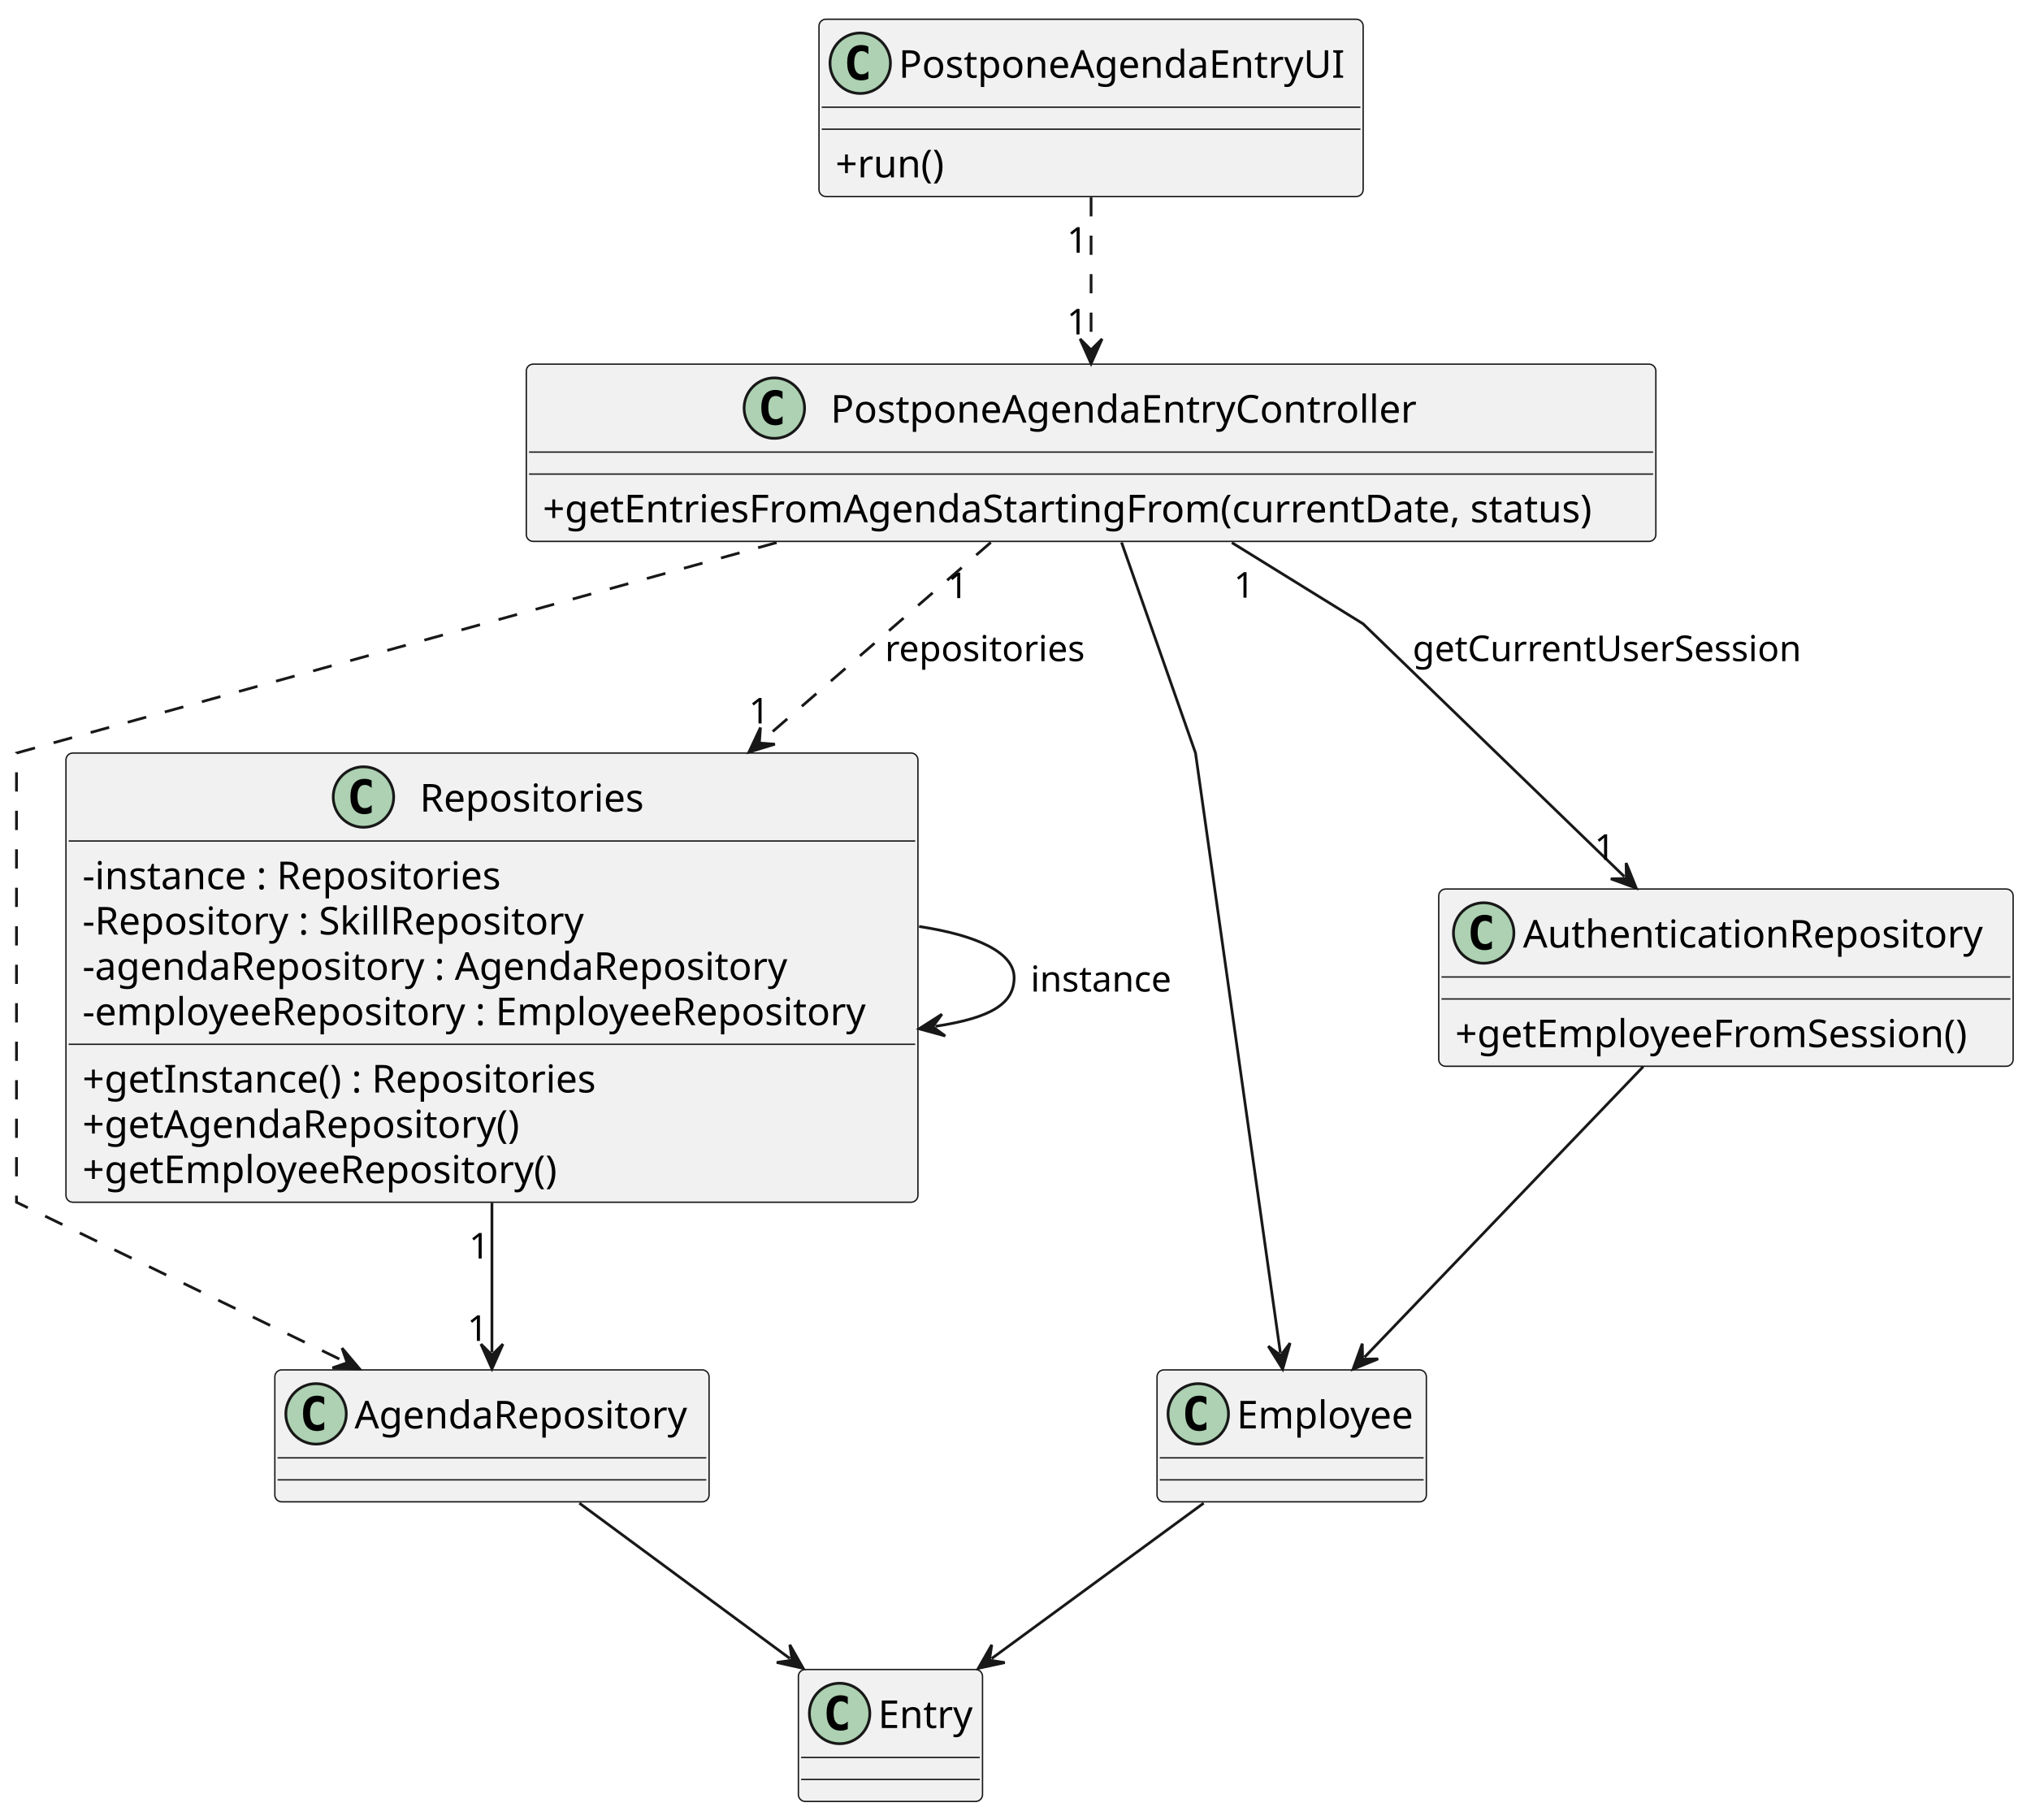
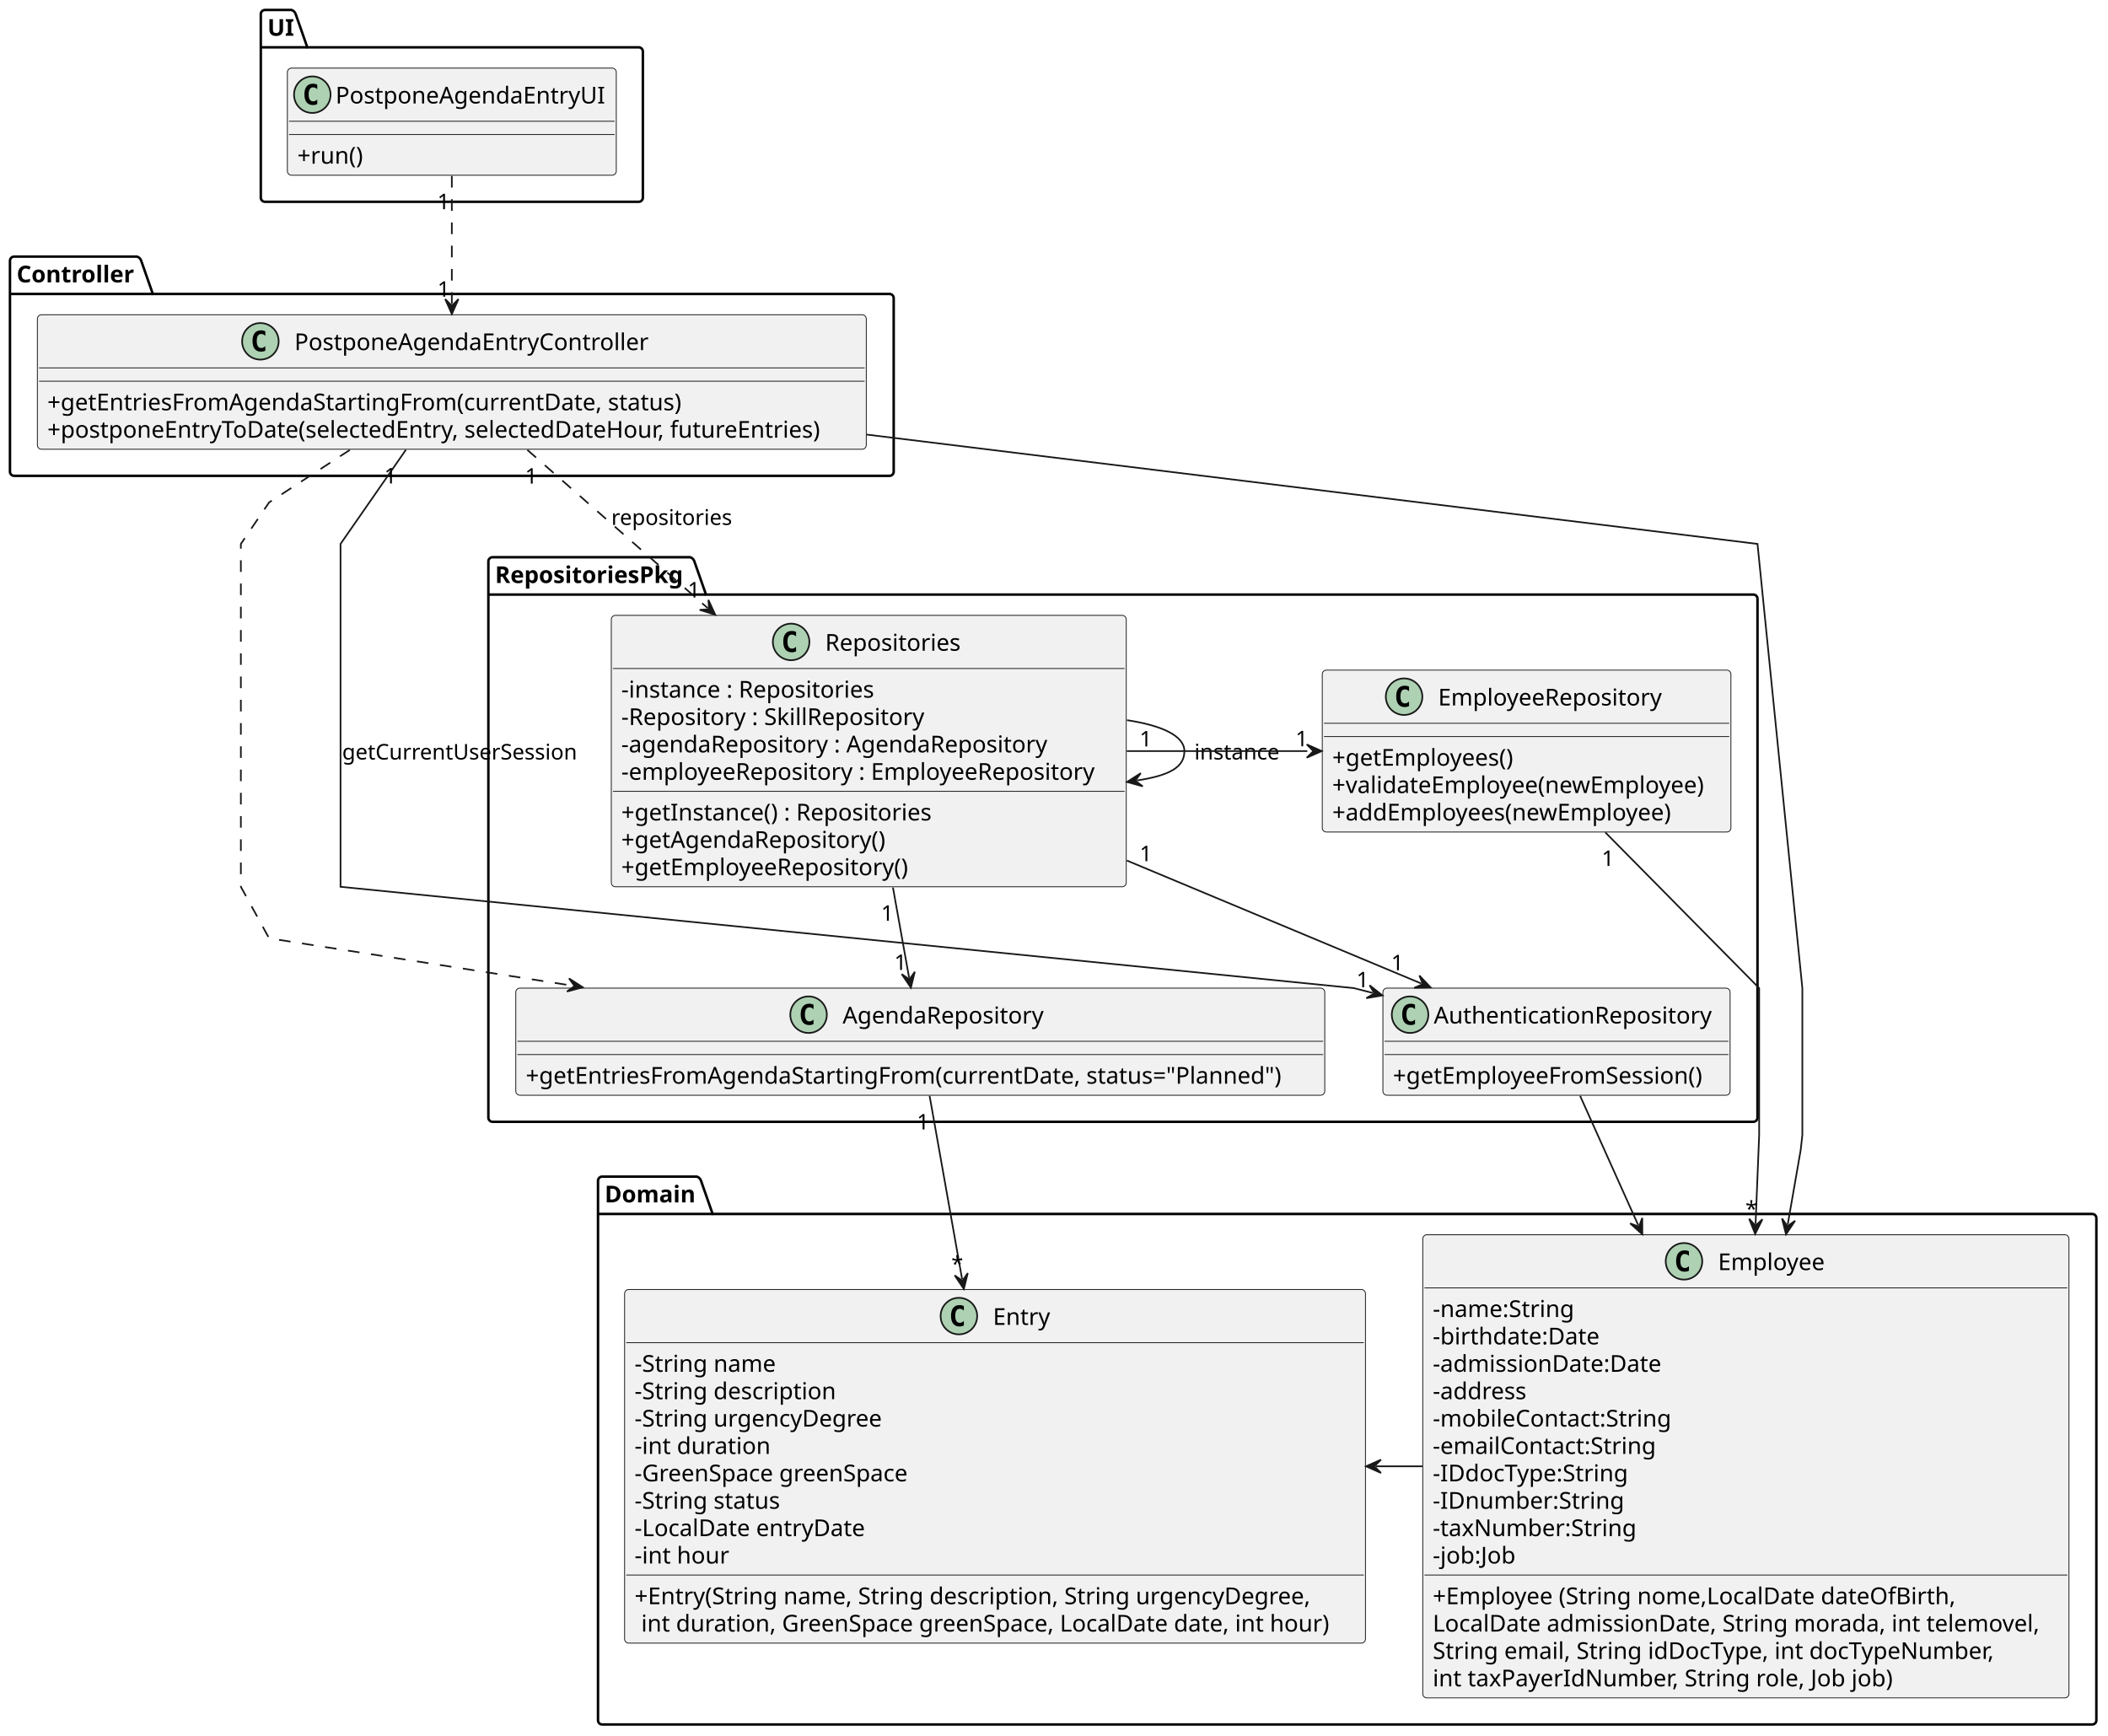
- <svg xmlns="http://www.w3.org/2000/svg" contentStyleType="text/css" height="662px" preserveAspectRatio="none" style="width:739px;height:662px;background:#FFFFFF;" version="1.1" viewBox="0 0 739 662" width="739px" zoomAndPan="magnify">
+ <svg xmlns="http://www.w3.org/2000/svg" contentStyleType="text/css" height="1045px" preserveAspectRatio="none" style="width:1269px;height:1045px;background:#FFFFFF;" version="1.1" viewBox="0 0 1269 1045" width="1269px" zoomAndPan="magnify">
  <defs />
  <g>
+     <g id="cluster_Controller">
+       <path d="M8.5,154.49 L82.5,154.49 A3.75,3.75 0 0 1 85,156.99 L92,176.978 L535.5,176.978 A2.5,2.5 0 0 1 538,179.478 L538,283.97 A2.5,2.5 0 0 1 535.5,286.47 L8.5,286.47 A2.5,2.5 0 0 1 6,283.97 L6,156.99 A2.5,2.5 0 0 1 8.5,154.49 " fill="none" style="stroke:#000000;stroke-width:1.5;" />
+       <line style="stroke:#000000;stroke-width:1.5;" x1="6" x2="92" y1="176.978" y2="176.978" />
+       <text fill="#000000" font-family="sans-serif" font-size="14" font-weight="bold" lengthAdjust="spacing" textLength="73" x="10" y="170.025">Controller</text>
+     </g>
+     <g id="cluster_UI">
+       <path d="M159.5,6 L175.5,6 A3.75,3.75 0 0 1 178,8.5 L185,28.488 L384.5,28.488 A2.5,2.5 0 0 1 387,30.988 L387,118.99 A2.5,2.5 0 0 1 384.5,121.49 L159.5,121.49 A2.5,2.5 0 0 1 157,118.99 L157,8.5 A2.5,2.5 0 0 1 159.5,6 " fill="none" style="stroke:#000000;stroke-width:1.5;" />
+       <line style="stroke:#000000;stroke-width:1.5;" x1="157" x2="185" y1="28.488" y2="28.488" />
+       <text fill="#000000" font-family="sans-serif" font-size="14" font-weight="bold" lengthAdjust="spacing" textLength="15" x="161" y="21.535">UI</text>
+     </g>
+     <g id="cluster_RepositoriesPkg">
+       <path d="M296.5,335.47 L415.5,335.47 A3.75,3.75 0 0 1 418,337.97 L425,357.958 L1055.5,357.958 A2.5,2.5 0 0 1 1058,360.458 L1058,672.87 A2.5,2.5 0 0 1 1055.5,675.37 L296.5,675.37 A2.5,2.5 0 0 1 294,672.87 L294,337.97 A2.5,2.5 0 0 1 296.5,335.47 " fill="none" style="stroke:#000000;stroke-width:1.5;" />
+       <line style="stroke:#000000;stroke-width:1.5;" x1="294" x2="425" y1="357.958" y2="357.958" />
+       <text fill="#000000" font-family="sans-serif" font-size="14" font-weight="bold" lengthAdjust="spacing" textLength="118" x="298" y="351.005">RepositoriesPkg</text>
+     </g>
+     <g id="cluster_Domain">
+       <path d="M362.5,708.37 L419.5,708.37 A3.75,3.75 0 0 1 422,710.87 L429,730.858 L1259.5,730.858 A2.5,2.5 0 0 1 1262,733.358 L1262,1035.71 A2.5,2.5 0 0 1 1259.5,1038.21 L362.5,1038.21 A2.5,2.5 0 0 1 360,1035.71 L360,710.87 A2.5,2.5 0 0 1 362.5,708.37 " fill="none" style="stroke:#000000;stroke-width:1.5;" />
+       <line style="stroke:#000000;stroke-width:1.5;" x1="360" x2="429" y1="730.858" y2="730.858" />
+       <text fill="#000000" font-family="sans-serif" font-size="14" font-weight="bold" lengthAdjust="spacing" textLength="56" x="364" y="723.905">Domain</text>
+     </g>
    <g id="elem_PostponeAgendaEntryController">
-       <rect codeLine="11" fill="#F1F1F1" height="64.488" id="PostponeAgendaEntryController" rx="2.5" ry="2.5" style="stroke:#181818;stroke-width:0.5;" width="411" x="191.5" y="132.48" />
-       <ellipse cx="281.75" cy="148.48" fill="#ADD1B2" rx="11" ry="11" style="stroke:#181818;stroke-width:1.0;" />
-       <path d="M284.723,154.123 Q284.142,154.422 283.503,154.571 Q282.864,154.721 282.158,154.721 Q279.651,154.721 278.332,153.069 Q277.012,151.417 277.012,148.296 Q277.012,145.167 278.332,143.515 Q279.651,141.863 282.158,141.863 Q282.864,141.863 283.511,142.012 Q284.159,142.162 284.723,142.46 L284.723,145.183 Q284.092,144.602 283.499,144.332 Q282.905,144.062 282.274,144.062 Q280.93,144.062 280.245,145.129 Q279.56,146.196 279.56,148.296 Q279.56,150.388 280.245,151.454 Q280.93,152.521 282.274,152.521 Q282.905,152.521 283.499,152.251 Q284.092,151.982 284.723,151.4 Z " fill="#000000" />
-       <text fill="#000000" font-family="sans-serif" font-size="14" lengthAdjust="spacing" textLength="222" x="302.25" y="153.771">PostponeAgendaEntryController</text>
-       <line style="stroke:#181818;stroke-width:0.5;" x1="192.5" x2="601.5" y1="164.48" y2="164.48" />
-       <line style="stroke:#181818;stroke-width:0.5;" x1="192.5" x2="601.5" y1="172.48" y2="172.48" />
-       <text fill="#000000" font-family="sans-serif" font-size="14" lengthAdjust="spacing" textLength="399" x="197.5" y="190.015">+getEntriesFromAgendaStartingFrom(currentDate, status)</text>
+       <rect codeLine="12" fill="#F1F1F1" height="80.977" id="PostponeAgendaEntryController" rx="2.5" ry="2.5" style="stroke:#181818;stroke-width:0.5;" width="499" x="22.5" y="189.49" />
+       <ellipse cx="156.75" cy="205.49" fill="#ADD1B2" rx="11" ry="11" style="stroke:#181818;stroke-width:1.0;" />
+       <path d="M159.723,211.133 Q159.142,211.432 158.503,211.581 Q157.864,211.731 157.158,211.731 Q154.651,211.731 153.332,210.079 Q152.012,208.427 152.012,205.306 Q152.012,202.177 153.332,200.525 Q154.651,198.873 157.158,198.873 Q157.864,198.873 158.511,199.022 Q159.159,199.172 159.723,199.47 L159.723,202.193 Q159.092,201.612 158.499,201.342 Q157.905,201.072 157.274,201.072 Q155.93,201.072 155.245,202.139 Q154.56,203.206 154.56,205.306 Q154.56,207.398 155.245,208.464 Q155.93,209.531 157.274,209.531 Q157.905,209.531 158.499,209.261 Q159.092,208.992 159.723,208.41 Z " fill="#000000" />
+       <text fill="#000000" font-family="sans-serif" font-size="14" lengthAdjust="spacing" textLength="222" x="177.25" y="210.781">PostponeAgendaEntryController</text>
+       <line style="stroke:#181818;stroke-width:0.5;" x1="23.5" x2="520.5" y1="221.49" y2="221.49" />
+       <line style="stroke:#181818;stroke-width:0.5;" x1="23.5" x2="520.5" y1="229.49" y2="229.49" />
+       <text fill="#000000" font-family="sans-serif" font-size="14" lengthAdjust="spacing" textLength="399" x="28.5" y="247.025">+getEntriesFromAgendaStartingFrom(currentDate, status)</text>
+       <text fill="#000000" font-family="sans-serif" font-size="14" lengthAdjust="spacing" textLength="487" x="28.5" y="263.513">+postponeEntryToDate(selectedEntry, selectedDateHour, futureEntries)</text>
    </g>
    <g id="elem_PostponeAgendaEntryUI">
-       <rect codeLine="16" fill="#F1F1F1" height="64.488" id="PostponeAgendaEntryUI" rx="2.5" ry="2.5" style="stroke:#181818;stroke-width:0.5;" width="198" x="298" y="7" />
-       <ellipse cx="313" cy="23" fill="#ADD1B2" rx="11" ry="11" style="stroke:#181818;stroke-width:1.0;" />
-       <path d="M315.973,28.643 Q315.392,28.942 314.753,29.091 Q314.114,29.241 313.408,29.241 Q310.901,29.241 309.582,27.589 Q308.262,25.937 308.262,22.816 Q308.262,19.686 309.582,18.035 Q310.901,16.383 313.408,16.383 Q314.114,16.383 314.761,16.532 Q315.409,16.682 315.973,16.98 L315.973,19.703 Q315.342,19.122 314.749,18.852 Q314.155,18.582 313.524,18.582 Q312.18,18.582 311.495,19.649 Q310.81,20.716 310.81,22.816 Q310.81,24.908 311.495,25.974 Q312.18,27.041 313.524,27.041 Q314.155,27.041 314.749,26.771 Q315.342,26.502 315.973,25.92 Z " fill="#000000" />
-       <text fill="#000000" font-family="sans-serif" font-size="14" lengthAdjust="spacing" textLength="166" x="327" y="28.291">PostponeAgendaEntryUI</text>
-       <line style="stroke:#181818;stroke-width:0.5;" x1="299" x2="495" y1="39" y2="39" />
-       <line style="stroke:#181818;stroke-width:0.5;" x1="299" x2="495" y1="47" y2="47" />
-       <text fill="#000000" font-family="sans-serif" font-size="14" lengthAdjust="spacing" textLength="45" x="304" y="64.535">+run()</text>
+       <rect codeLine="18" fill="#F1F1F1" height="64.488" id="PostponeAgendaEntryUI" rx="2.5" ry="2.5" style="stroke:#181818;stroke-width:0.5;" width="198" x="173" y="41" />
+       <ellipse cx="188" cy="57" fill="#ADD1B2" rx="11" ry="11" style="stroke:#181818;stroke-width:1.0;" />
+       <path d="M190.973,62.643 Q190.392,62.942 189.753,63.091 Q189.114,63.241 188.408,63.241 Q185.901,63.241 184.582,61.589 Q183.262,59.937 183.262,56.816 Q183.262,53.687 184.582,52.035 Q185.901,50.383 188.408,50.383 Q189.114,50.383 189.761,50.532 Q190.409,50.682 190.973,50.98 L190.973,53.703 Q190.342,53.122 189.749,52.852 Q189.155,52.583 188.524,52.583 Q187.18,52.583 186.495,53.649 Q185.81,54.716 185.81,56.816 Q185.81,58.908 186.495,59.974 Q187.18,61.041 188.524,61.041 Q189.155,61.041 189.749,60.771 Q190.342,60.502 190.973,59.92 Z " fill="#000000" />
+       <text fill="#000000" font-family="sans-serif" font-size="14" lengthAdjust="spacing" textLength="166" x="202" y="62.291">PostponeAgendaEntryUI</text>
+       <line style="stroke:#181818;stroke-width:0.5;" x1="174" x2="370" y1="73" y2="73" />
+       <line style="stroke:#181818;stroke-width:0.5;" x1="174" x2="370" y1="81" y2="81" />
+       <text fill="#000000" font-family="sans-serif" font-size="14" lengthAdjust="spacing" textLength="45" x="179" y="98.535">+run()</text>
    </g>
    <g id="elem_Repositories">
-       <rect codeLine="21" fill="#F1F1F1" height="163.418" id="Repositories" rx="2.5" ry="2.5" style="stroke:#181818;stroke-width:0.5;" width="310" x="24" y="273.97" />
-       <ellipse cx="132.25" cy="289.97" fill="#ADD1B2" rx="11" ry="11" style="stroke:#181818;stroke-width:1.0;" />
-       <path d="M135.223,295.613 Q134.642,295.912 134.003,296.061 Q133.364,296.211 132.658,296.211 Q130.151,296.211 128.832,294.559 Q127.512,292.907 127.512,289.786 Q127.512,286.656 128.832,285.005 Q130.151,283.353 132.658,283.353 Q133.364,283.353 134.011,283.502 Q134.659,283.652 135.223,283.95 L135.223,286.673 Q134.592,286.092 133.999,285.822 Q133.405,285.553 132.774,285.553 Q131.43,285.553 130.745,286.619 Q130.06,287.686 130.06,289.786 Q130.06,291.878 130.745,292.944 Q131.43,294.011 132.774,294.011 Q133.405,294.011 133.999,293.741 Q134.592,293.471 135.223,292.89 Z " fill="#000000" />
-       <text fill="#000000" font-family="sans-serif" font-size="14" lengthAdjust="spacing" textLength="85" x="152.75" y="295.261">Repositories</text>
-       <line style="stroke:#181818;stroke-width:0.5;" x1="25" x2="333" y1="305.97" y2="305.97" />
-       <text fill="#000000" font-family="sans-serif" font-size="14" lengthAdjust="spacing" textLength="162" x="30" y="323.505">-instance : Repositories</text>
-       <text fill="#000000" font-family="sans-serif" font-size="14" lengthAdjust="spacing" textLength="194" x="30" y="339.993">-Repository : SkillRepository</text>
-       <text fill="#000000" font-family="sans-serif" font-size="14" lengthAdjust="spacing" textLength="270" x="30" y="356.482">-agendaRepository : AgendaRepository</text>
-       <text fill="#000000" font-family="sans-serif" font-size="14" lengthAdjust="spacing" textLength="298" x="30" y="372.97">-employeeRepository : EmployeeRepository</text>
-       <line style="stroke:#181818;stroke-width:0.5;" x1="25" x2="333" y1="379.923" y2="379.923" />
-       <text fill="#000000" font-family="sans-serif" font-size="14" lengthAdjust="spacing" textLength="197" x="30" y="397.458">+getInstance() : Repositories</text>
-       <text fill="#000000" font-family="sans-serif" font-size="14" lengthAdjust="spacing" textLength="169" x="30" y="413.947">+getAgendaRepository()</text>
-       <text fill="#000000" font-family="sans-serif" font-size="14" lengthAdjust="spacing" textLength="182" x="30" y="430.435">+getEmployeeRepository()</text>
+       <rect codeLine="25" fill="#F1F1F1" height="163.418" id="Repositories" rx="2.5" ry="2.5" style="stroke:#181818;stroke-width:0.5;" width="310" x="368" y="370.47" />
+       <ellipse cx="476.25" cy="386.47" fill="#ADD1B2" rx="11" ry="11" style="stroke:#181818;stroke-width:1.0;" />
+       <path d="M479.223,392.113 Q478.642,392.412 478.003,392.561 Q477.364,392.711 476.658,392.711 Q474.151,392.711 472.832,391.059 Q471.512,389.407 471.512,386.286 Q471.512,383.156 472.832,381.505 Q474.151,379.853 476.658,379.853 Q477.364,379.853 478.011,380.002 Q478.659,380.152 479.223,380.45 L479.223,383.173 Q478.592,382.592 477.999,382.322 Q477.405,382.053 476.774,382.053 Q475.43,382.053 474.745,383.119 Q474.06,384.186 474.06,386.286 Q474.06,388.378 474.745,389.444 Q475.43,390.511 476.774,390.511 Q477.405,390.511 477.999,390.241 Q478.592,389.971 479.223,389.39 Z " fill="#000000" />
+       <text fill="#000000" font-family="sans-serif" font-size="14" lengthAdjust="spacing" textLength="85" x="496.75" y="391.761">Repositories</text>
+       <line style="stroke:#181818;stroke-width:0.5;" x1="369" x2="677" y1="402.47" y2="402.47" />
+       <text fill="#000000" font-family="sans-serif" font-size="14" lengthAdjust="spacing" textLength="162" x="374" y="420.005">-instance : Repositories</text>
+       <text fill="#000000" font-family="sans-serif" font-size="14" lengthAdjust="spacing" textLength="194" x="374" y="436.493">-Repository : SkillRepository</text>
+       <text fill="#000000" font-family="sans-serif" font-size="14" lengthAdjust="spacing" textLength="270" x="374" y="452.982">-agendaRepository : AgendaRepository</text>
+       <text fill="#000000" font-family="sans-serif" font-size="14" lengthAdjust="spacing" textLength="298" x="374" y="469.47">-employeeRepository : EmployeeRepository</text>
+       <line style="stroke:#181818;stroke-width:0.5;" x1="369" x2="677" y1="476.423" y2="476.423" />
+       <text fill="#000000" font-family="sans-serif" font-size="14" lengthAdjust="spacing" textLength="197" x="374" y="493.958">+getInstance() : Repositories</text>
+       <text fill="#000000" font-family="sans-serif" font-size="14" lengthAdjust="spacing" textLength="169" x="374" y="510.447">+getAgendaRepository()</text>
+       <text fill="#000000" font-family="sans-serif" font-size="14" lengthAdjust="spacing" textLength="182" x="374" y="526.935">+getEmployeeRepository()</text>
+     </g>
+     <g id="elem_EmployeeRepository">
+       <rect codeLine="36" fill="#F1F1F1" height="97.465" id="EmployeeRepository" rx="2.5" ry="2.5" style="stroke:#181818;stroke-width:0.5;" width="246" x="796" y="403.44" />
+       <ellipse cx="845.25" cy="419.44" fill="#ADD1B2" rx="11" ry="11" style="stroke:#181818;stroke-width:1.0;" />
+       <path d="M848.223,425.083 Q847.642,425.382 847.003,425.531 Q846.364,425.681 845.658,425.681 Q843.151,425.681 841.832,424.029 Q840.512,422.377 840.512,419.256 Q840.512,416.127 841.832,414.475 Q843.151,412.823 845.658,412.823 Q846.364,412.823 847.011,412.972 Q847.659,413.122 848.223,413.421 L848.223,416.143 Q847.592,415.562 846.999,415.292 Q846.405,415.022 845.774,415.022 Q844.43,415.022 843.745,416.089 Q843.06,417.156 843.06,419.256 Q843.06,421.348 843.745,422.414 Q844.43,423.481 845.774,423.481 Q846.405,423.481 846.999,423.211 Q847.592,422.942 848.223,422.36 Z " fill="#000000" />
+       <text fill="#000000" font-family="sans-serif" font-size="14" lengthAdjust="spacing" textLength="139" x="865.75" y="424.731">EmployeeRepository</text>
+       <line style="stroke:#181818;stroke-width:0.5;" x1="797" x2="1041" y1="435.44" y2="435.44" />
+       <line style="stroke:#181818;stroke-width:0.5;" x1="797" x2="1041" y1="443.44" y2="443.44" />
+       <text fill="#000000" font-family="sans-serif" font-size="14" lengthAdjust="spacing" textLength="116" x="802" y="460.975">+getEmployees()</text>
+       <text fill="#000000" font-family="sans-serif" font-size="14" lengthAdjust="spacing" textLength="234" x="802" y="477.463">+validateEmployee(newEmployee)</text>
+       <text fill="#000000" font-family="sans-serif" font-size="14" lengthAdjust="spacing" textLength="214" x="802" y="493.952">+addEmployees(newEmployee)</text>
    </g>
    <g id="elem_AgendaRepository">
-       <rect codeLine="32" fill="#F1F1F1" height="48" id="AgendaRepository" rx="2.5" ry="2.5" style="stroke:#181818;stroke-width:0.5;" width="158" x="100" y="498.39" />
-       <ellipse cx="115" cy="514.39" fill="#ADD1B2" rx="11" ry="11" style="stroke:#181818;stroke-width:1.0;" />
-       <path d="M117.973,520.033 Q117.392,520.332 116.753,520.481 Q116.114,520.631 115.408,520.631 Q112.901,520.631 111.582,518.979 Q110.262,517.327 110.262,514.206 Q110.262,511.077 111.582,509.425 Q112.901,507.773 115.408,507.773 Q116.114,507.773 116.761,507.922 Q117.409,508.072 117.973,508.37 L117.973,511.093 Q117.342,510.512 116.749,510.242 Q116.155,509.973 115.524,509.973 Q114.18,509.973 113.495,511.039 Q112.81,512.106 112.81,514.206 Q112.81,516.298 113.495,517.364 Q114.18,518.431 115.524,518.431 Q116.155,518.431 116.749,518.161 Q117.342,517.891 117.973,517.31 Z " fill="#000000" />
-       <text fill="#000000" font-family="sans-serif" font-size="14" lengthAdjust="spacing" textLength="126" x="129" y="519.681">AgendaRepository</text>
-       <line style="stroke:#181818;stroke-width:0.5;" x1="101" x2="257" y1="530.39" y2="530.39" />
-       <line style="stroke:#181818;stroke-width:0.5;" x1="101" x2="257" y1="538.39" y2="538.39" />
+       <rect codeLine="44" fill="#F1F1F1" height="64.488" id="AgendaRepository" rx="2.5" ry="2.5" style="stroke:#181818;stroke-width:0.5;" width="487" x="310.5" y="594.89" />
+       <ellipse cx="486.75" cy="610.89" fill="#ADD1B2" rx="11" ry="11" style="stroke:#181818;stroke-width:1.0;" />
+       <path d="M489.723,616.533 Q489.142,616.832 488.503,616.981 Q487.864,617.131 487.158,617.131 Q484.651,617.131 483.332,615.479 Q482.012,613.827 482.012,610.706 Q482.012,607.577 483.332,605.925 Q484.651,604.273 487.158,604.273 Q487.864,604.273 488.511,604.422 Q489.159,604.572 489.723,604.87 L489.723,607.593 Q489.092,607.012 488.499,606.742 Q487.905,606.472 487.274,606.472 Q485.93,606.472 485.245,607.539 Q484.56,608.606 484.56,610.706 Q484.56,612.798 485.245,613.864 Q485.93,614.931 487.274,614.931 Q487.905,614.931 488.499,614.661 Q489.092,614.391 489.723,613.81 Z " fill="#000000" />
+       <text fill="#000000" font-family="sans-serif" font-size="14" lengthAdjust="spacing" textLength="126" x="507.25" y="616.181">AgendaRepository</text>
+       <line style="stroke:#181818;stroke-width:0.5;" x1="311.5" x2="796.5" y1="626.89" y2="626.89" />
+       <line style="stroke:#181818;stroke-width:0.5;" x1="311.5" x2="796.5" y1="634.89" y2="634.89" />
+       <text fill="#000000" font-family="sans-serif" font-size="14" lengthAdjust="spacing" textLength="475" x="316.5" y="652.425">+getEntriesFromAgendaStartingFrom(currentDate, status="Planned")</text>
    </g>
    <g id="elem_AuthenticationRepository">
-       <rect codeLine="36" fill="#F1F1F1" height="64.488" id="AuthenticationRepository" rx="2.5" ry="2.5" style="stroke:#181818;stroke-width:0.5;" width="209" x="523.5" y="323.44" />
-       <ellipse cx="539.85" cy="339.44" fill="#ADD1B2" rx="11" ry="11" style="stroke:#181818;stroke-width:1.0;" />
-       <path d="M542.823,345.083 Q542.242,345.382 541.603,345.531 Q540.964,345.681 540.258,345.681 Q537.751,345.681 536.432,344.029 Q535.112,342.377 535.112,339.256 Q535.112,336.127 536.432,334.475 Q537.751,332.823 540.258,332.823 Q540.964,332.823 541.611,332.972 Q542.259,333.122 542.823,333.421 L542.823,336.143 Q542.192,335.562 541.599,335.292 Q541.005,335.022 540.374,335.022 Q539.03,335.022 538.345,336.089 Q537.66,337.156 537.66,339.256 Q537.66,341.348 538.345,342.414 Q539.03,343.481 540.374,343.481 Q541.005,343.481 541.599,343.211 Q542.192,342.942 542.823,342.36 Z " fill="#000000" />
-       <text fill="#000000" font-family="sans-serif" font-size="14" lengthAdjust="spacing" textLength="174" x="554.15" y="344.731">AuthenticationRepository</text>
-       <line style="stroke:#181818;stroke-width:0.5;" x1="524.5" x2="731.5" y1="355.44" y2="355.44" />
-       <line style="stroke:#181818;stroke-width:0.5;" x1="524.5" x2="731.5" y1="363.44" y2="363.44" />
-       <text fill="#000000" font-family="sans-serif" font-size="14" lengthAdjust="spacing" textLength="197" x="529.5" y="380.975">+getEmployeeFromSession()</text>
+       <rect codeLine="48" fill="#F1F1F1" height="64.488" id="AuthenticationRepository" rx="2.5" ry="2.5" style="stroke:#181818;stroke-width:0.5;" width="209" x="832.5" y="594.89" />
+       <ellipse cx="848.85" cy="610.89" fill="#ADD1B2" rx="11" ry="11" style="stroke:#181818;stroke-width:1.0;" />
+       <path d="M851.823,616.533 Q851.242,616.832 850.603,616.981 Q849.964,617.131 849.258,617.131 Q846.751,617.131 845.432,615.479 Q844.112,613.827 844.112,610.706 Q844.112,607.577 845.432,605.925 Q846.751,604.273 849.258,604.273 Q849.964,604.273 850.611,604.422 Q851.259,604.572 851.823,604.87 L851.823,607.593 Q851.192,607.012 850.599,606.742 Q850.005,606.472 849.374,606.472 Q848.03,606.472 847.345,607.539 Q846.66,608.606 846.66,610.706 Q846.66,612.798 847.345,613.864 Q848.03,614.931 849.374,614.931 Q850.005,614.931 850.599,614.661 Q851.192,614.391 851.823,613.81 Z " fill="#000000" />
+       <text fill="#000000" font-family="sans-serif" font-size="14" lengthAdjust="spacing" textLength="174" x="863.15" y="616.181">AuthenticationRepository</text>
+       <line style="stroke:#181818;stroke-width:0.5;" x1="833.5" x2="1040.5" y1="626.89" y2="626.89" />
+       <line style="stroke:#181818;stroke-width:0.5;" x1="833.5" x2="1040.5" y1="634.89" y2="634.89" />
+       <text fill="#000000" font-family="sans-serif" font-size="14" lengthAdjust="spacing" textLength="197" x="838.5" y="652.425">+getEmployeeFromSession()</text>
    </g>
    <g id="elem_Entry">
-       <rect codeLine="40" fill="#F1F1F1" height="48" id="Entry" rx="2.5" ry="2.5" style="stroke:#181818;stroke-width:0.5;" width="67" x="290.5" y="607.39" />
-       <ellipse cx="305.5" cy="623.39" fill="#ADD1B2" rx="11" ry="11" style="stroke:#181818;stroke-width:1.0;" />
-       <path d="M308.473,629.033 Q307.892,629.332 307.253,629.481 Q306.614,629.631 305.908,629.631 Q303.401,629.631 302.082,627.979 Q300.762,626.327 300.762,623.206 Q300.762,620.077 302.082,618.425 Q303.401,616.773 305.908,616.773 Q306.614,616.773 307.261,616.922 Q307.909,617.072 308.473,617.37 L308.473,620.093 Q307.842,619.512 307.249,619.242 Q306.655,618.972 306.024,618.972 Q304.68,618.972 303.995,620.039 Q303.31,621.106 303.31,623.206 Q303.31,625.298 303.995,626.364 Q304.68,627.431 306.024,627.431 Q306.655,627.431 307.249,627.161 Q307.842,626.891 308.473,626.31 Z " fill="#000000" />
-       <text fill="#000000" font-family="sans-serif" font-size="14" lengthAdjust="spacing" textLength="35" x="319.5" y="628.681">Entry</text>
-       <line style="stroke:#181818;stroke-width:0.5;" x1="291.5" x2="356.5" y1="639.39" y2="639.39" />
-       <line style="stroke:#181818;stroke-width:0.5;" x1="291.5" x2="356.5" y1="647.39" y2="647.39" />
+       <rect codeLine="55" fill="#F1F1F1" height="212.883" id="Entry" rx="2.5" ry="2.5" style="stroke:#181818;stroke-width:0.5;" width="446" x="376" y="776.35" />
+       <ellipse cx="577.25" cy="792.35" fill="#ADD1B2" rx="11" ry="11" style="stroke:#181818;stroke-width:1.0;" />
+       <path d="M580.223,797.993 Q579.642,798.292 579.003,798.441 Q578.364,798.591 577.658,798.591 Q575.151,798.591 573.832,796.939 Q572.512,795.287 572.512,792.166 Q572.512,789.037 573.832,787.385 Q575.151,785.733 577.658,785.733 Q578.364,785.733 579.011,785.882 Q579.659,786.032 580.223,786.331 L580.223,789.053 Q579.592,788.472 578.999,788.202 Q578.405,787.933 577.774,787.933 Q576.43,787.933 575.745,788.999 Q575.06,790.066 575.06,792.166 Q575.06,794.258 575.745,795.324 Q576.43,796.391 577.774,796.391 Q578.405,796.391 578.999,796.121 Q579.592,795.851 580.223,795.27 Z " fill="#000000" />
+       <text fill="#000000" font-family="sans-serif" font-size="14" lengthAdjust="spacing" textLength="35" x="597.75" y="797.641">Entry</text>
+       <line style="stroke:#181818;stroke-width:0.5;" x1="377" x2="821" y1="808.35" y2="808.35" />
+       <text fill="#000000" font-family="sans-serif" font-size="14" lengthAdjust="spacing" textLength="91" x="382" y="825.885">-String name</text>
+       <text fill="#000000" font-family="sans-serif" font-size="14" lengthAdjust="spacing" textLength="130" x="382" y="842.373">-String description</text>
+       <text fill="#000000" font-family="sans-serif" font-size="14" lengthAdjust="spacing" textLength="157" x="382" y="858.862">-String urgencyDegree</text>
+       <text fill="#000000" font-family="sans-serif" font-size="14" lengthAdjust="spacing" textLength="89" x="382" y="875.35">-int duration</text>
+       <text fill="#000000" font-family="sans-serif" font-size="14" lengthAdjust="spacing" textLength="173" x="382" y="891.838">-GreenSpace greenSpace</text>
+       <text fill="#000000" font-family="sans-serif" font-size="14" lengthAdjust="spacing" textLength="94" x="382" y="908.327">-String status</text>
+       <text fill="#000000" font-family="sans-serif" font-size="14" lengthAdjust="spacing" textLength="144" x="382" y="924.815">-LocalDate entryDate</text>
+       <text fill="#000000" font-family="sans-serif" font-size="14" lengthAdjust="spacing" textLength="63" x="382" y="941.303">-int hour</text>
+       <line style="stroke:#181818;stroke-width:0.5;" x1="377" x2="821" y1="948.256" y2="948.256" />
+       <text fill="#000000" font-family="sans-serif" font-size="14" lengthAdjust="spacing" textLength="425" x="382" y="965.791">+Entry(String name, String description, String urgencyDegree,</text>
+       <text fill="#000000" font-family="sans-serif" font-size="14" lengthAdjust="spacing" textLength="430" x="386" y="982.28">int duration, GreenSpace greenSpace, LocalDate date, int hour)</text>
    </g>
    <g id="elem_Employee">
-       <rect codeLine="45" fill="#F1F1F1" height="48" id="Employee" rx="2.5" ry="2.5" style="stroke:#181818;stroke-width:0.5;" width="98" x="421" y="498.39" />
-       <ellipse cx="436" cy="514.39" fill="#ADD1B2" rx="11" ry="11" style="stroke:#181818;stroke-width:1.0;" />
-       <path d="M438.973,520.033 Q438.392,520.332 437.753,520.481 Q437.114,520.631 436.408,520.631 Q433.901,520.631 432.582,518.979 Q431.262,517.327 431.262,514.206 Q431.262,511.077 432.582,509.425 Q433.901,507.773 436.408,507.773 Q437.114,507.773 437.761,507.922 Q438.409,508.072 438.973,508.37 L438.973,511.093 Q438.342,510.512 437.749,510.242 Q437.155,509.973 436.524,509.973 Q435.18,509.973 434.495,511.039 Q433.81,512.106 433.81,514.206 Q433.81,516.298 434.495,517.364 Q435.18,518.431 436.524,518.431 Q437.155,518.431 437.749,518.161 Q438.342,517.891 438.973,517.31 Z " fill="#000000" />
-       <text fill="#000000" font-family="sans-serif" font-size="14" lengthAdjust="spacing" textLength="66" x="450" y="519.681">Employee</text>
-       <line style="stroke:#181818;stroke-width:0.5;" x1="422" x2="518" y1="530.39" y2="530.39" />
-       <line style="stroke:#181818;stroke-width:0.5;" x1="422" x2="518" y1="538.39" y2="538.39" />
+       <rect codeLine="68" fill="#F1F1F1" height="278.836" id="Employee" rx="2.5" ry="2.5" style="stroke:#181818;stroke-width:0.5;" width="389" x="856.5" y="743.37" />
+       <ellipse cx="1013.75" cy="759.37" fill="#ADD1B2" rx="11" ry="11" style="stroke:#181818;stroke-width:1.0;" />
+       <path d="M1016.723,765.013 Q1016.142,765.312 1015.503,765.461 Q1014.864,765.611 1014.158,765.611 Q1011.651,765.611 1010.332,763.959 Q1009.012,762.307 1009.012,759.186 Q1009.012,756.057 1010.332,754.405 Q1011.651,752.753 1014.158,752.753 Q1014.864,752.753 1015.511,752.902 Q1016.159,753.052 1016.723,753.351 L1016.723,756.073 Q1016.092,755.492 1015.499,755.222 Q1014.905,754.952 1014.274,754.952 Q1012.93,754.952 1012.245,756.019 Q1011.56,757.086 1011.56,759.186 Q1011.56,761.278 1012.245,762.344 Q1012.93,763.411 1014.274,763.411 Q1014.905,763.411 1015.499,763.141 Q1016.092,762.871 1016.723,762.29 Z " fill="#000000" />
+       <text fill="#000000" font-family="sans-serif" font-size="14" lengthAdjust="spacing" textLength="66" x="1034.25" y="764.661">Employee</text>
+       <line style="stroke:#181818;stroke-width:0.5;" x1="857.5" x2="1244.5" y1="775.37" y2="775.37" />
+       <text fill="#000000" font-family="sans-serif" font-size="14" lengthAdjust="spacing" textLength="91" x="862.5" y="792.905">-name:String</text>
+       <text fill="#000000" font-family="sans-serif" font-size="14" lengthAdjust="spacing" textLength="106" x="862.5" y="809.393">-birthdate:Date</text>
+       <text fill="#000000" font-family="sans-serif" font-size="14" lengthAdjust="spacing" textLength="144" x="862.5" y="825.882">-admissionDate:Date</text>
+       <text fill="#000000" font-family="sans-serif" font-size="14" lengthAdjust="spacing" textLength="62" x="862.5" y="842.37">-address</text>
+       <text fill="#000000" font-family="sans-serif" font-size="14" lengthAdjust="spacing" textLength="153" x="862.5" y="858.858">-mobileContact:String</text>
+       <text fill="#000000" font-family="sans-serif" font-size="14" lengthAdjust="spacing" textLength="143" x="862.5" y="875.347">-emailContact:String</text>
+       <text fill="#000000" font-family="sans-serif" font-size="14" lengthAdjust="spacing" textLength="125" x="862.5" y="891.835">-IDdocType:String</text>
+       <text fill="#000000" font-family="sans-serif" font-size="14" lengthAdjust="spacing" textLength="121" x="862.5" y="908.323">-IDnumber:String</text>
+       <text fill="#000000" font-family="sans-serif" font-size="14" lengthAdjust="spacing" textLength="130" x="862.5" y="924.811">-taxNumber:String</text>
+       <text fill="#000000" font-family="sans-serif" font-size="14" lengthAdjust="spacing" textLength="56" x="862.5" y="941.3">-job:Job</text>
+       <line style="stroke:#181818;stroke-width:0.5;" x1="857.5" x2="1244.5" y1="948.253" y2="948.253" />
+       <text fill="#000000" font-family="sans-serif" font-size="14" lengthAdjust="spacing" textLength="326" x="862.5" y="965.788">+Employee (String nome,LocalDate dateOfBirth,</text>
+       <text fill="#000000" font-family="sans-serif" font-size="14" lengthAdjust="spacing" textLength="377" x="862.5" y="982.276">LocalDate admissionDate, String morada, int telemovel,</text>
+       <text fill="#000000" font-family="sans-serif" font-size="14" lengthAdjust="spacing" textLength="354" x="862.5" y="998.764">String email, String idDocType, int docTypeNumber,</text>
+       <text fill="#000000" font-family="sans-serif" font-size="14" lengthAdjust="spacing" textLength="290" x="862.5" y="1015.253">int taxPayerIdNumber, String role, Job job)</text>
    </g>
    <g id="link_PostponeAgendaEntryUI_PostponeAgendaEntryController">
-       <path codeLine="50" d="M397,71.72 C397,90.3 397,107.74 397,126.3 " fill="none" id="PostponeAgendaEntryUI-to-PostponeAgendaEntryController" style="stroke:#181818;stroke-width:1.0;stroke-dasharray:7.0,7.0;" />
-       <polygon fill="#181818" points="397,132.3,401,123.3,397,127.3,393,123.3,397,132.3" style="stroke:#181818;stroke-width:1.0;" />
-       <text fill="#000000" font-family="sans-serif" font-size="13" lengthAdjust="spacing" textLength="8" x="388.238" y="91.938">1</text>
-       <text fill="#000000" font-family="sans-serif" font-size="13" lengthAdjust="spacing" textLength="8" x="388.175" y="121.666">1</text>
+       <path codeLine="84" d="M272,105.93 C272,129.98 272,157.21 272,183.07 " fill="none" id="PostponeAgendaEntryUI-to-PostponeAgendaEntryController" style="stroke:#181818;stroke-width:1.0;stroke-dasharray:7.0,7.0;" />
+       <polygon fill="#181818" points="272,189.07,276,180.07,272,184.07,268,180.07,272,189.07" style="stroke:#181818;stroke-width:1.0;" />
+       <text fill="#000000" font-family="sans-serif" font-size="13" lengthAdjust="spacing" textLength="8" x="263.262" y="125.936">1</text>
+       <text fill="#000000" font-family="sans-serif" font-size="13" lengthAdjust="spacing" textLength="8" x="263.337" y="178.647">1</text>
    </g>
    <g id="link_Repositories_Repositories">
-       <path codeLine="55" d="M334.43,337.07 C355.2,340.22 369,346.42 369,355.68 C369,364.94 361.132,370.24 340.362,373.39 " fill="none" id="Repositories-to-Repositories" style="stroke:#181818;stroke-width:1.0;" />
-       <polygon fill="#181818" points="334.43,374.29,343.928,376.895,339.373,373.54,342.728,368.986,334.43,374.29" style="stroke:#181818;stroke-width:1.0;" />
-       <text fill="#000000" font-family="sans-serif" font-size="13" lengthAdjust="spacing" textLength="53" x="375" y="360.748">instance</text>
+       <path codeLine="89" d="M678.43,433.57 C699.2,436.71 713,442.92 713,452.18 C713,461.44 705.132,466.74 684.362,469.89 " fill="none" id="Repositories-to-Repositories" style="stroke:#181818;stroke-width:1.0;" />
+       <polygon fill="#181818" points="678.43,470.79,687.928,473.395,683.374,470.04,686.729,465.486,678.43,470.79" style="stroke:#181818;stroke-width:1.0;" />
+       <text fill="#000000" font-family="sans-serif" font-size="13" lengthAdjust="spacing" textLength="53" x="719" y="457.248">instance</text>
    </g>
    <g id="link_Repositories_AgendaRepository">
-       <path codeLine="56" d="M179,437.59 C179,459.72 179,475.98 179,492 " fill="none" id="Repositories-to-AgendaRepository" style="stroke:#181818;stroke-width:1.0;" />
-       <polygon fill="#181818" points="179,498,183,489,179,493,175,489,179,498" style="stroke:#181818;stroke-width:1.0;" />
-       <text fill="#000000" font-family="sans-serif" font-size="13" lengthAdjust="spacing" textLength="8" x="170.656" y="457.856">1</text>
-       <text fill="#000000" font-family="sans-serif" font-size="13" lengthAdjust="spacing" textLength="8" x="170.025" y="487.833">1</text>
+       <path codeLine="90" d="M537.55,534.34 C541.39,555.75 544.241,571.694 547.291,588.704 " fill="none" id="Repositories-to-AgendaRepository" style="stroke:#181818;stroke-width:1.0;" />
+       <polygon fill="#181818" points="548.35,594.61,550.699,585.045,547.467,589.688,542.824,586.457,548.35,594.61" style="stroke:#181818;stroke-width:1.0;" />
+       <text fill="#000000" font-family="sans-serif" font-size="13" lengthAdjust="spacing" textLength="8" x="530.424" y="554.346">1</text>
+       <text fill="#000000" font-family="sans-serif" font-size="13" lengthAdjust="spacing" textLength="8" x="538.36" y="583.955">1</text>
+     </g>
+     <g id="link_Repositories_AuthenticationRepository">
+       <path codeLine="91" d="M678.34,518.07 C740.86,544.19 804.563,570.808 855.663,592.148 " fill="none" id="Repositories-to-AuthenticationRepository" style="stroke:#181818;stroke-width:1.0;" />
+       <polygon fill="#181818" points="861.2,594.46,854.437,587.301,856.586,592.533,851.354,594.683,861.2,594.46" style="stroke:#181818;stroke-width:1.0;" />
+       <text fill="#000000" font-family="sans-serif" font-size="13" lengthAdjust="spacing" textLength="8" x="686.058" y="518.474">1</text>
+       <text fill="#000000" font-family="sans-serif" font-size="13" lengthAdjust="spacing" textLength="8" x="837.489" y="584.15">1</text>
+     </g>
+     <g id="link_Repositories_EmployeeRepository">
+       <path codeLine="92" d="M678.3,452.18 C716.19,452.18 787,452.18 787,452.18 C787,452.18 784.22,452.18 789.66,452.18 " fill="none" id="Repositories-to-EmployeeRepository" style="stroke:#181818;stroke-width:1.0;" />
+       <polygon fill="#181818" points="795.66,452.18,786.66,448.18,790.66,452.18,786.66,456.18,795.66,452.18" style="stroke:#181818;stroke-width:1.0;" />
+       <text fill="#000000" font-family="sans-serif" font-size="13" lengthAdjust="spacing" textLength="8" x="686.016" y="449.393">1</text>
+       <text fill="#000000" font-family="sans-serif" font-size="13" lengthAdjust="spacing" textLength="8" x="779.9" y="449.301">1</text>
+     </g>
+     <g id="link_EmployeeRepository_Employee">
+       <path codeLine="94" d="M966.4,501.15 C1007.01,542.26 1059,594.89 1059,594.89 C1059,594.89 1059,683.37 1059,683.37 C1059,683.37 1058.181,703.565 1056.841,736.915 " fill="none" id="EmployeeRepository-to-Employee" style="stroke:#181818;stroke-width:1.0;" />
+       <polygon fill="#181818" points="1056.6,742.91,1060.958,734.078,1056.801,737.914,1052.965,733.757,1056.6,742.91" style="stroke:#181818;stroke-width:1.0;" />
+       <text fill="#000000" font-family="sans-serif" font-size="13" lengthAdjust="spacing" textLength="8" x="964.232" y="521.328">1</text>
+       <text fill="#000000" font-family="sans-serif" font-size="13" lengthAdjust="spacing" textLength="6" x="1050.742" y="732.427">*</text>
    </g>
    <g id="link_AgendaRepository_Entry">
-       <path codeLine="58" d="M210.82,546.87 C235,564.71 263.272,585.577 287.422,603.398 " fill="none" id="AgendaRepository-to-Entry" style="stroke:#181818;stroke-width:1.0;" />
-       <polygon fill="#181818" points="292.25,606.96,287.383,598.398,288.227,603.991,282.633,604.835,292.25,606.96" style="stroke:#181818;stroke-width:1.0;" />
+       <path codeLine="95" d="M559.61,659.74 C564.79,688.96 571.742,728.162 579.182,770.102 " fill="none" id="AgendaRepository-to-Entry" style="stroke:#181818;stroke-width:1.0;" />
+       <polygon fill="#181818" points="580.23,776.01,582.596,766.45,579.357,771.087,574.72,767.847,580.23,776.01" style="stroke:#181818;stroke-width:1.0;" />
+       <text fill="#000000" font-family="sans-serif" font-size="13" lengthAdjust="spacing" textLength="8" x="551.917" y="679.983">1</text>
+       <text fill="#000000" font-family="sans-serif" font-size="13" lengthAdjust="spacing" textLength="6" x="572.699" y="765.554">*</text>
    </g>
    <g id="link_PostponeAgendaEntryController_AgendaRepository">
-       <path codeLine="61" d="M282.59,197.4 C167.2,229.35 6,273.97 6,273.97 C6,273.97 6,437.39 6,437.39 C6,437.39 74.222,470.52 125.412,495.37 " fill="none" id="PostponeAgendaEntryController-to-AgendaRepository" style="stroke:#181818;stroke-width:1.0;stroke-dasharray:7.0,7.0;" />
-       <polygon fill="#181818" points="130.81,497.99,124.46,490.461,126.312,495.807,120.967,497.658,130.81,497.99" style="stroke:#181818;stroke-width:1.0;" />
+       <path codeLine="98" d="M210.57,270.9 C185.37,287.28 162,302.47 162,302.47 C162,302.47 145,327.47 145,327.47 C145,327.47 145,533.89 145,533.89 C145,533.89 162,564.89 162,564.89 C162,564.89 249.342,578.534 344.892,593.464 " fill="none" id="PostponeAgendaEntryController-to-AgendaRepository" style="stroke:#181818;stroke-width:1.0;stroke-dasharray:7.0,7.0;" />
+       <polygon fill="#181818" points="350.82,594.39,342.545,589.048,345.88,593.618,341.31,596.953,350.82,594.39" style="stroke:#181818;stroke-width:1.0;" />
    </g>
    <g id="link_PostponeAgendaEntryController_Repositories">
-       <path codeLine="62" d="M360.51,197.35 C336.39,218.26 308.134,242.75 277.054,269.69 " fill="none" id="PostponeAgendaEntryController-to-Repositories" style="stroke:#181818;stroke-width:1.0;stroke-dasharray:7.0,7.0;" />
-       <polygon fill="#181818" points="272.52,273.62,281.941,270.748,276.298,270.345,276.701,264.703,272.52,273.62" style="stroke:#181818;stroke-width:1.0;" />
-       <text fill="#000000" font-family="sans-serif" font-size="13" lengthAdjust="spacing" textLength="75" x="322" y="240.538">repositories</text>
-       <text fill="#000000" font-family="sans-serif" font-size="13" lengthAdjust="spacing" textLength="8" x="344.792" y="217.597">1</text>
-       <text fill="#000000" font-family="sans-serif" font-size="13" lengthAdjust="spacing" textLength="8" x="272.493" y="263.226">1</text>
+       <path codeLine="99" d="M317.45,270.86 C348.96,298.49 387.5,332.303 426.07,366.143 " fill="none" id="PostponeAgendaEntryController-to-Repositories" style="stroke:#181818;stroke-width:1.0;stroke-dasharray:7.0,7.0;" />
+       <polygon fill="#181818" points="430.58,370.1,426.453,361.158,426.822,366.802,421.177,367.171,430.58,370.1" style="stroke:#181818;stroke-width:1.0;" />
+       <text fill="#000000" font-family="sans-serif" font-size="13" lengthAdjust="spacing" textLength="75" x="368" y="316.038">repositories</text>
+       <text fill="#000000" font-family="sans-serif" font-size="13" lengthAdjust="spacing" textLength="8" x="316.056" y="291.164">1</text>
+       <text fill="#000000" font-family="sans-serif" font-size="13" lengthAdjust="spacing" textLength="8" x="413.993" y="359.704">1</text>
    </g>
    <g id="link_PostponeAgendaEntryController_AuthenticationRepository">
-       <path codeLine="63" d="M448.24,197.43 C472.4,212.37 496,226.97 496,226.97 C496,226.97 551.968,281.118 591.058,318.938 " fill="none" id="PostponeAgendaEntryController-to-AuthenticationRepository" style="stroke:#181818;stroke-width:1.0;" />
-       <polygon fill="#181818" points="595.37,323.11,591.683,313.977,591.777,319.633,586.12,319.727,595.37,323.11" style="stroke:#181818;stroke-width:1.0;" />
-       <text fill="#000000" font-family="sans-serif" font-size="13" lengthAdjust="spacing" textLength="143" x="514" y="240.538">getCurrentUserSession</text>
-       <text fill="#000000" font-family="sans-serif" font-size="13" lengthAdjust="spacing" textLength="8" x="448.95" y="217.44">1</text>
-       <text fill="#000000" font-family="sans-serif" font-size="13" lengthAdjust="spacing" textLength="8" x="580.159" y="312.819">1</text>
+       <path codeLine="100" d="M244.36,270.78 C225.91,297.36 205,327.47 205,327.47 C205,327.47 205,533.89 205,533.89 C205,533.89 815,594.89 815,594.89 C815,594.89 815.998,595.139 826.408,597.809 " fill="none" id="PostponeAgendaEntryController-to-AuthenticationRepository" style="stroke:#181818;stroke-width:1.0;" />
+       <polygon fill="#181818" points="832.22,599.3,824.496,593.189,827.377,598.058,822.508,600.939,832.22,599.3" style="stroke:#181818;stroke-width:1.0;" />
+       <text fill="#000000" font-family="sans-serif" font-size="13" lengthAdjust="spacing" textLength="143" x="206" y="457.248">getCurrentUserSession</text>
+       <text fill="#000000" font-family="sans-serif" font-size="13" lengthAdjust="spacing" textLength="8" x="231.317" y="291.071">1</text>
+       <text fill="#000000" font-family="sans-serif" font-size="13" lengthAdjust="spacing" textLength="8" x="816.571" y="594.395">1</text>
    </g>
    <g id="link_PostponeAgendaEntryController_Employee">
-       <path codeLine="65" d="M408.09,197.33 C419.31,229.28 435,273.97 435,273.97 C435,273.97 457.149,430.579 465.869,492.169 " fill="none" id="PostponeAgendaEntryController-to-Employee" style="stroke:#181818;stroke-width:1.0;" />
-       <polygon fill="#181818" points="466.71,498.11,469.409,488.638,466.009,493.159,461.488,489.76,466.71,498.11" style="stroke:#181818;stroke-width:1.0;" />
+       <path codeLine="102" d="M521.78,261.64 C751.93,289.89 1058,327.47 1058,327.47 C1058,327.47 1085,594.89 1085,594.89 C1085,594.89 1085,683.37 1085,683.37 C1085,683.37 1084,692.37 1084,692.37 C1084,692.37 1081.219,708.339 1076.189,737.219 " fill="none" id="PostponeAgendaEntryController-to-Employee" style="stroke:#181818;stroke-width:1.0;" />
+       <polygon fill="#181818" points="1075.16,743.13,1080.645,734.95,1076.018,738.204,1072.764,733.577,1075.16,743.13" style="stroke:#181818;stroke-width:1.0;" />
    </g>
    <g id="link_AuthenticationRepository_Employee">
-       <path codeLine="67" d="M597.91,388.05 C567.11,420.16 524.114,464.98 496.484,493.78 " fill="none" id="AuthenticationRepository-to-Employee" style="stroke:#181818;stroke-width:1.0;" />
-       <polygon fill="#181818" points="492.33,498.11,501.447,494.385,495.791,494.502,495.674,488.846,492.33,498.11" style="stroke:#181818;stroke-width:1.0;" />
+       <path codeLine="105" d="M951.21,659.74 C960.94,681.39 972.131,706.287 986.211,737.627 " fill="none" id="AuthenticationRepository-to-Employee" style="stroke:#181818;stroke-width:1.0;" />
+       <polygon fill="#181818" points="988.67,743.1,988.63,733.251,986.621,738.539,981.333,736.53,988.67,743.1" style="stroke:#181818;stroke-width:1.0;" />
    </g>
    <g id="link_Employee_Entry">
-       <path codeLine="69" d="M437.96,546.87 C413.62,564.71 385.13,585.594 360.81,603.414 " fill="none" id="Employee-to-Entry" style="stroke:#181818;stroke-width:1.0;" />
-       <polygon fill="#181818" points="355.97,606.96,365.594,604.867,360.003,604.005,360.865,598.414,355.97,606.96" style="stroke:#181818;stroke-width:1.0;" />
+       <path codeLine="107" d="M856.27,882.79 C845.61,882.79 839.94,882.79 828.35,882.79 " fill="none" id="Employee-to-Entry" style="stroke:#181818;stroke-width:1.0;" />
+       <polygon fill="#181818" points="822.35,882.79,831.35,886.79,827.35,882.79,831.35,878.79,822.35,882.79" style="stroke:#181818;stroke-width:1.0;" />
    </g>
  </g>
</svg>
